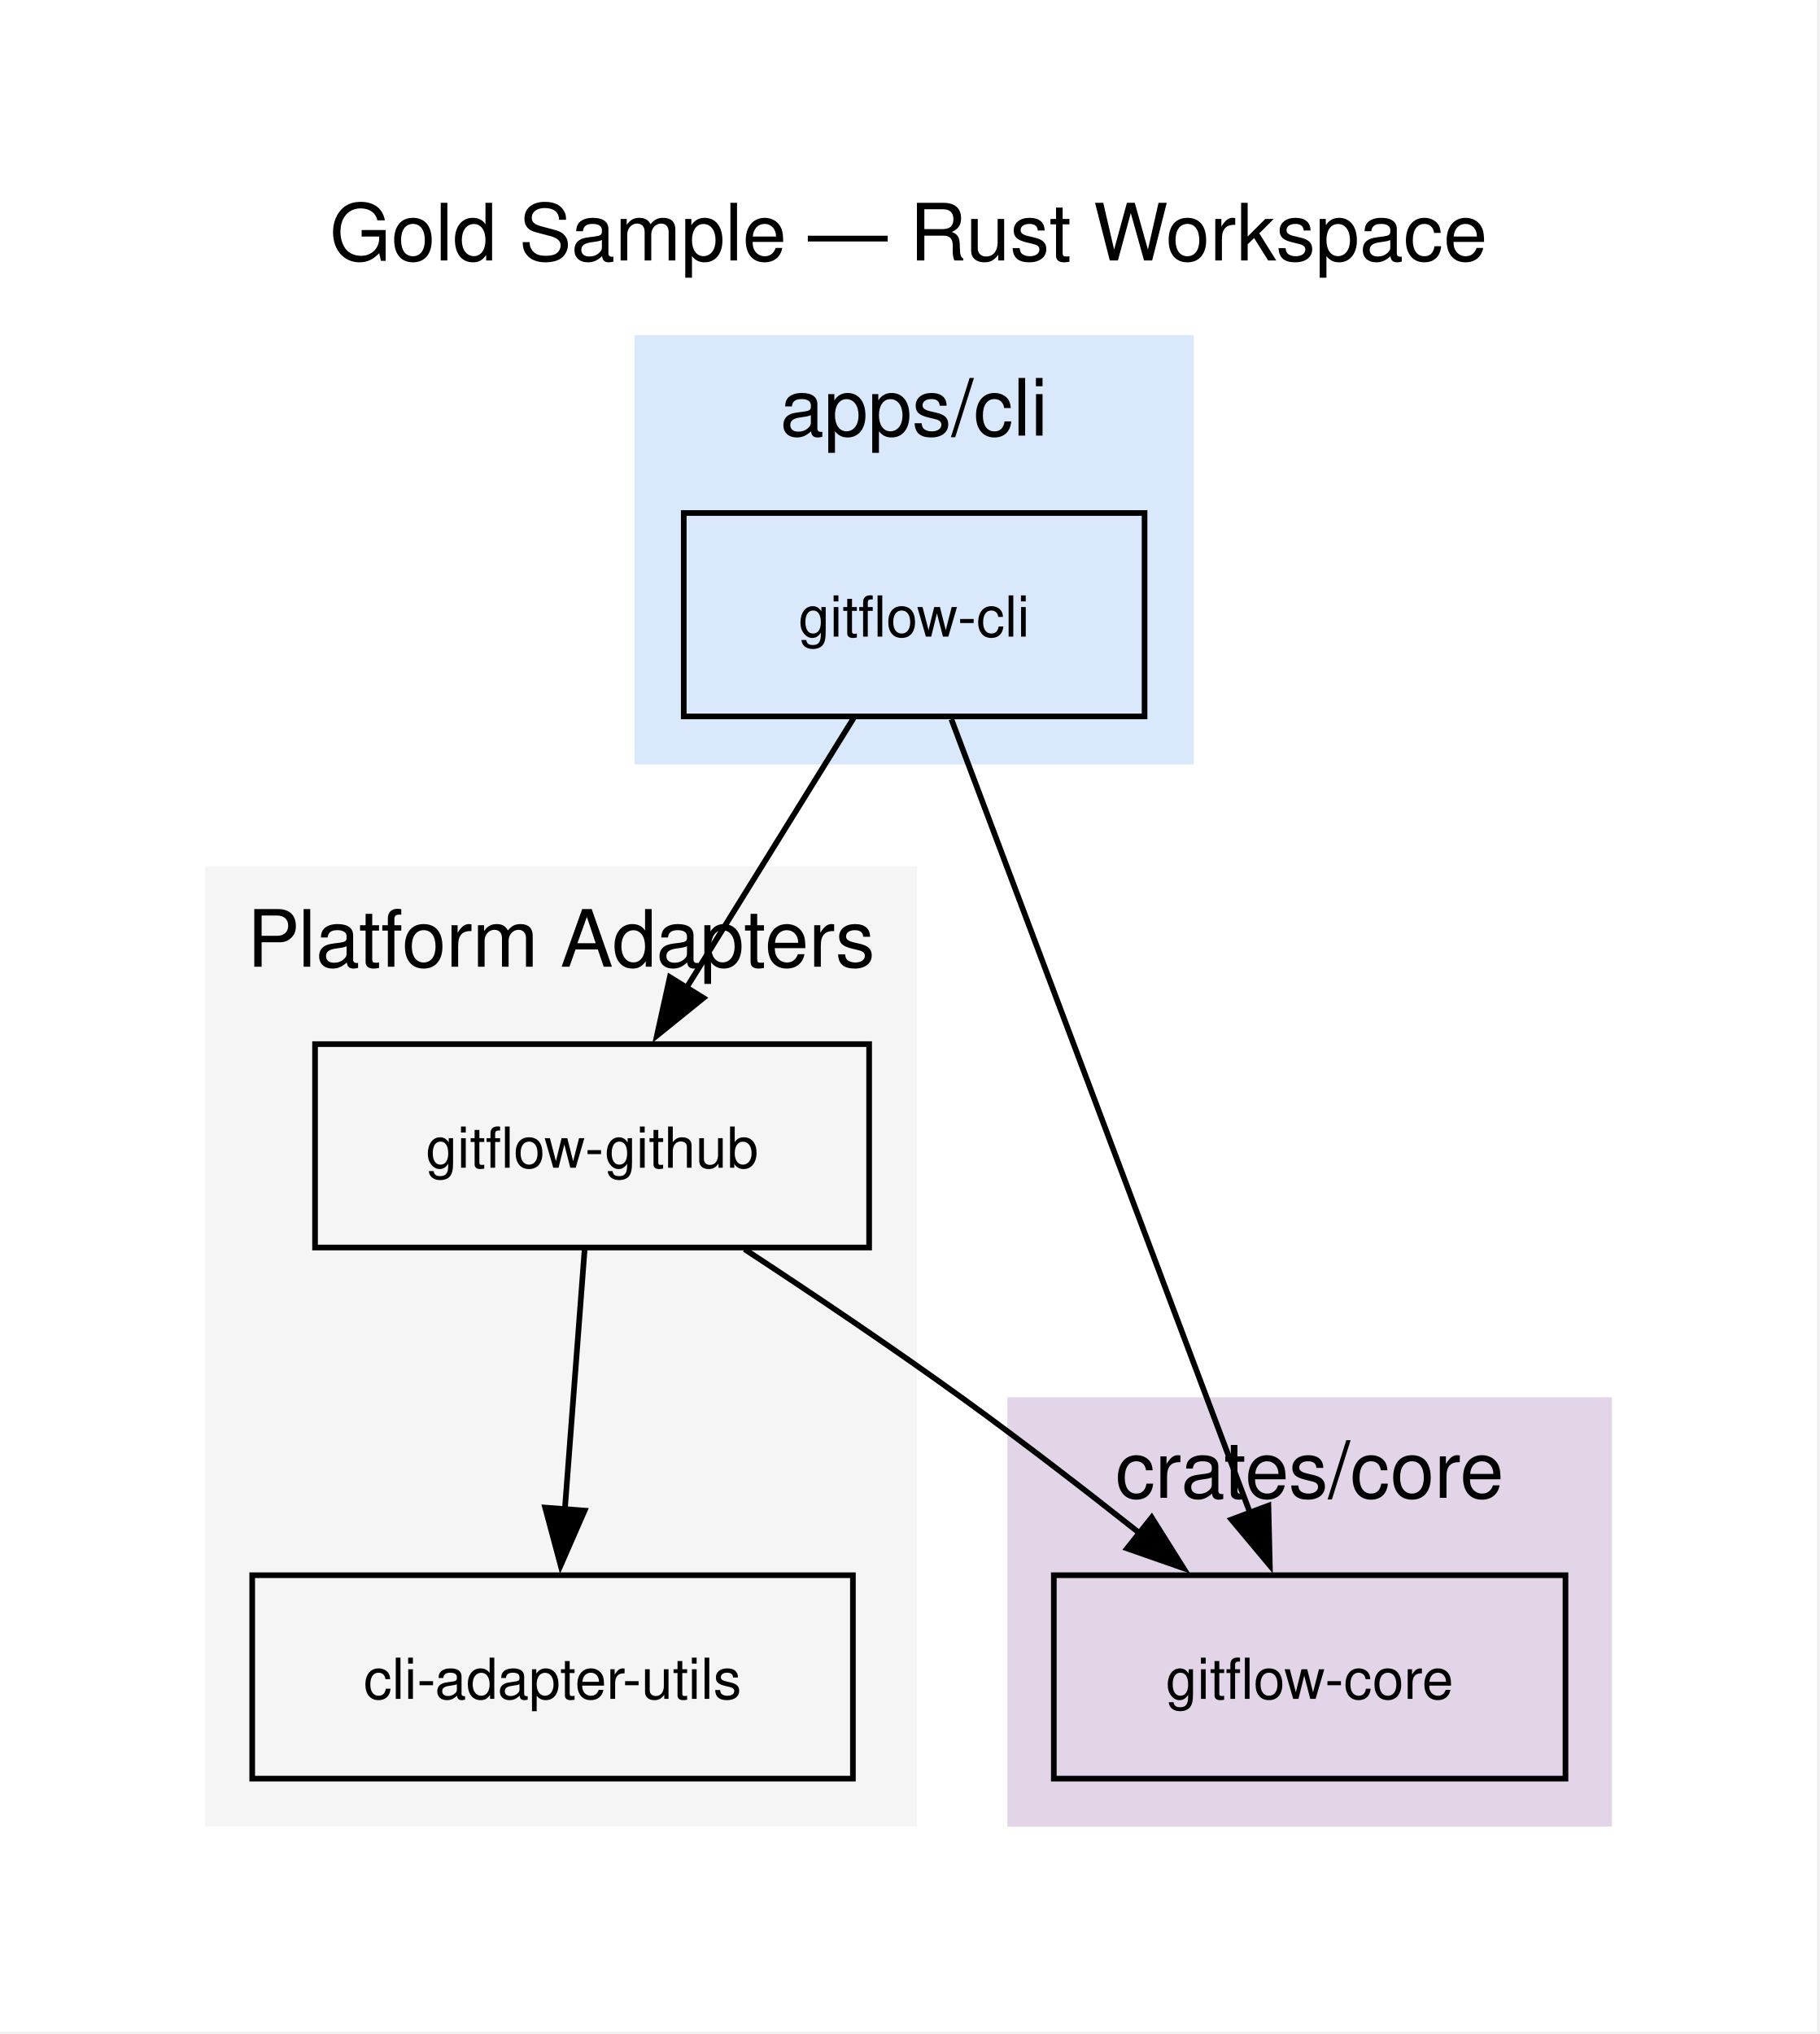
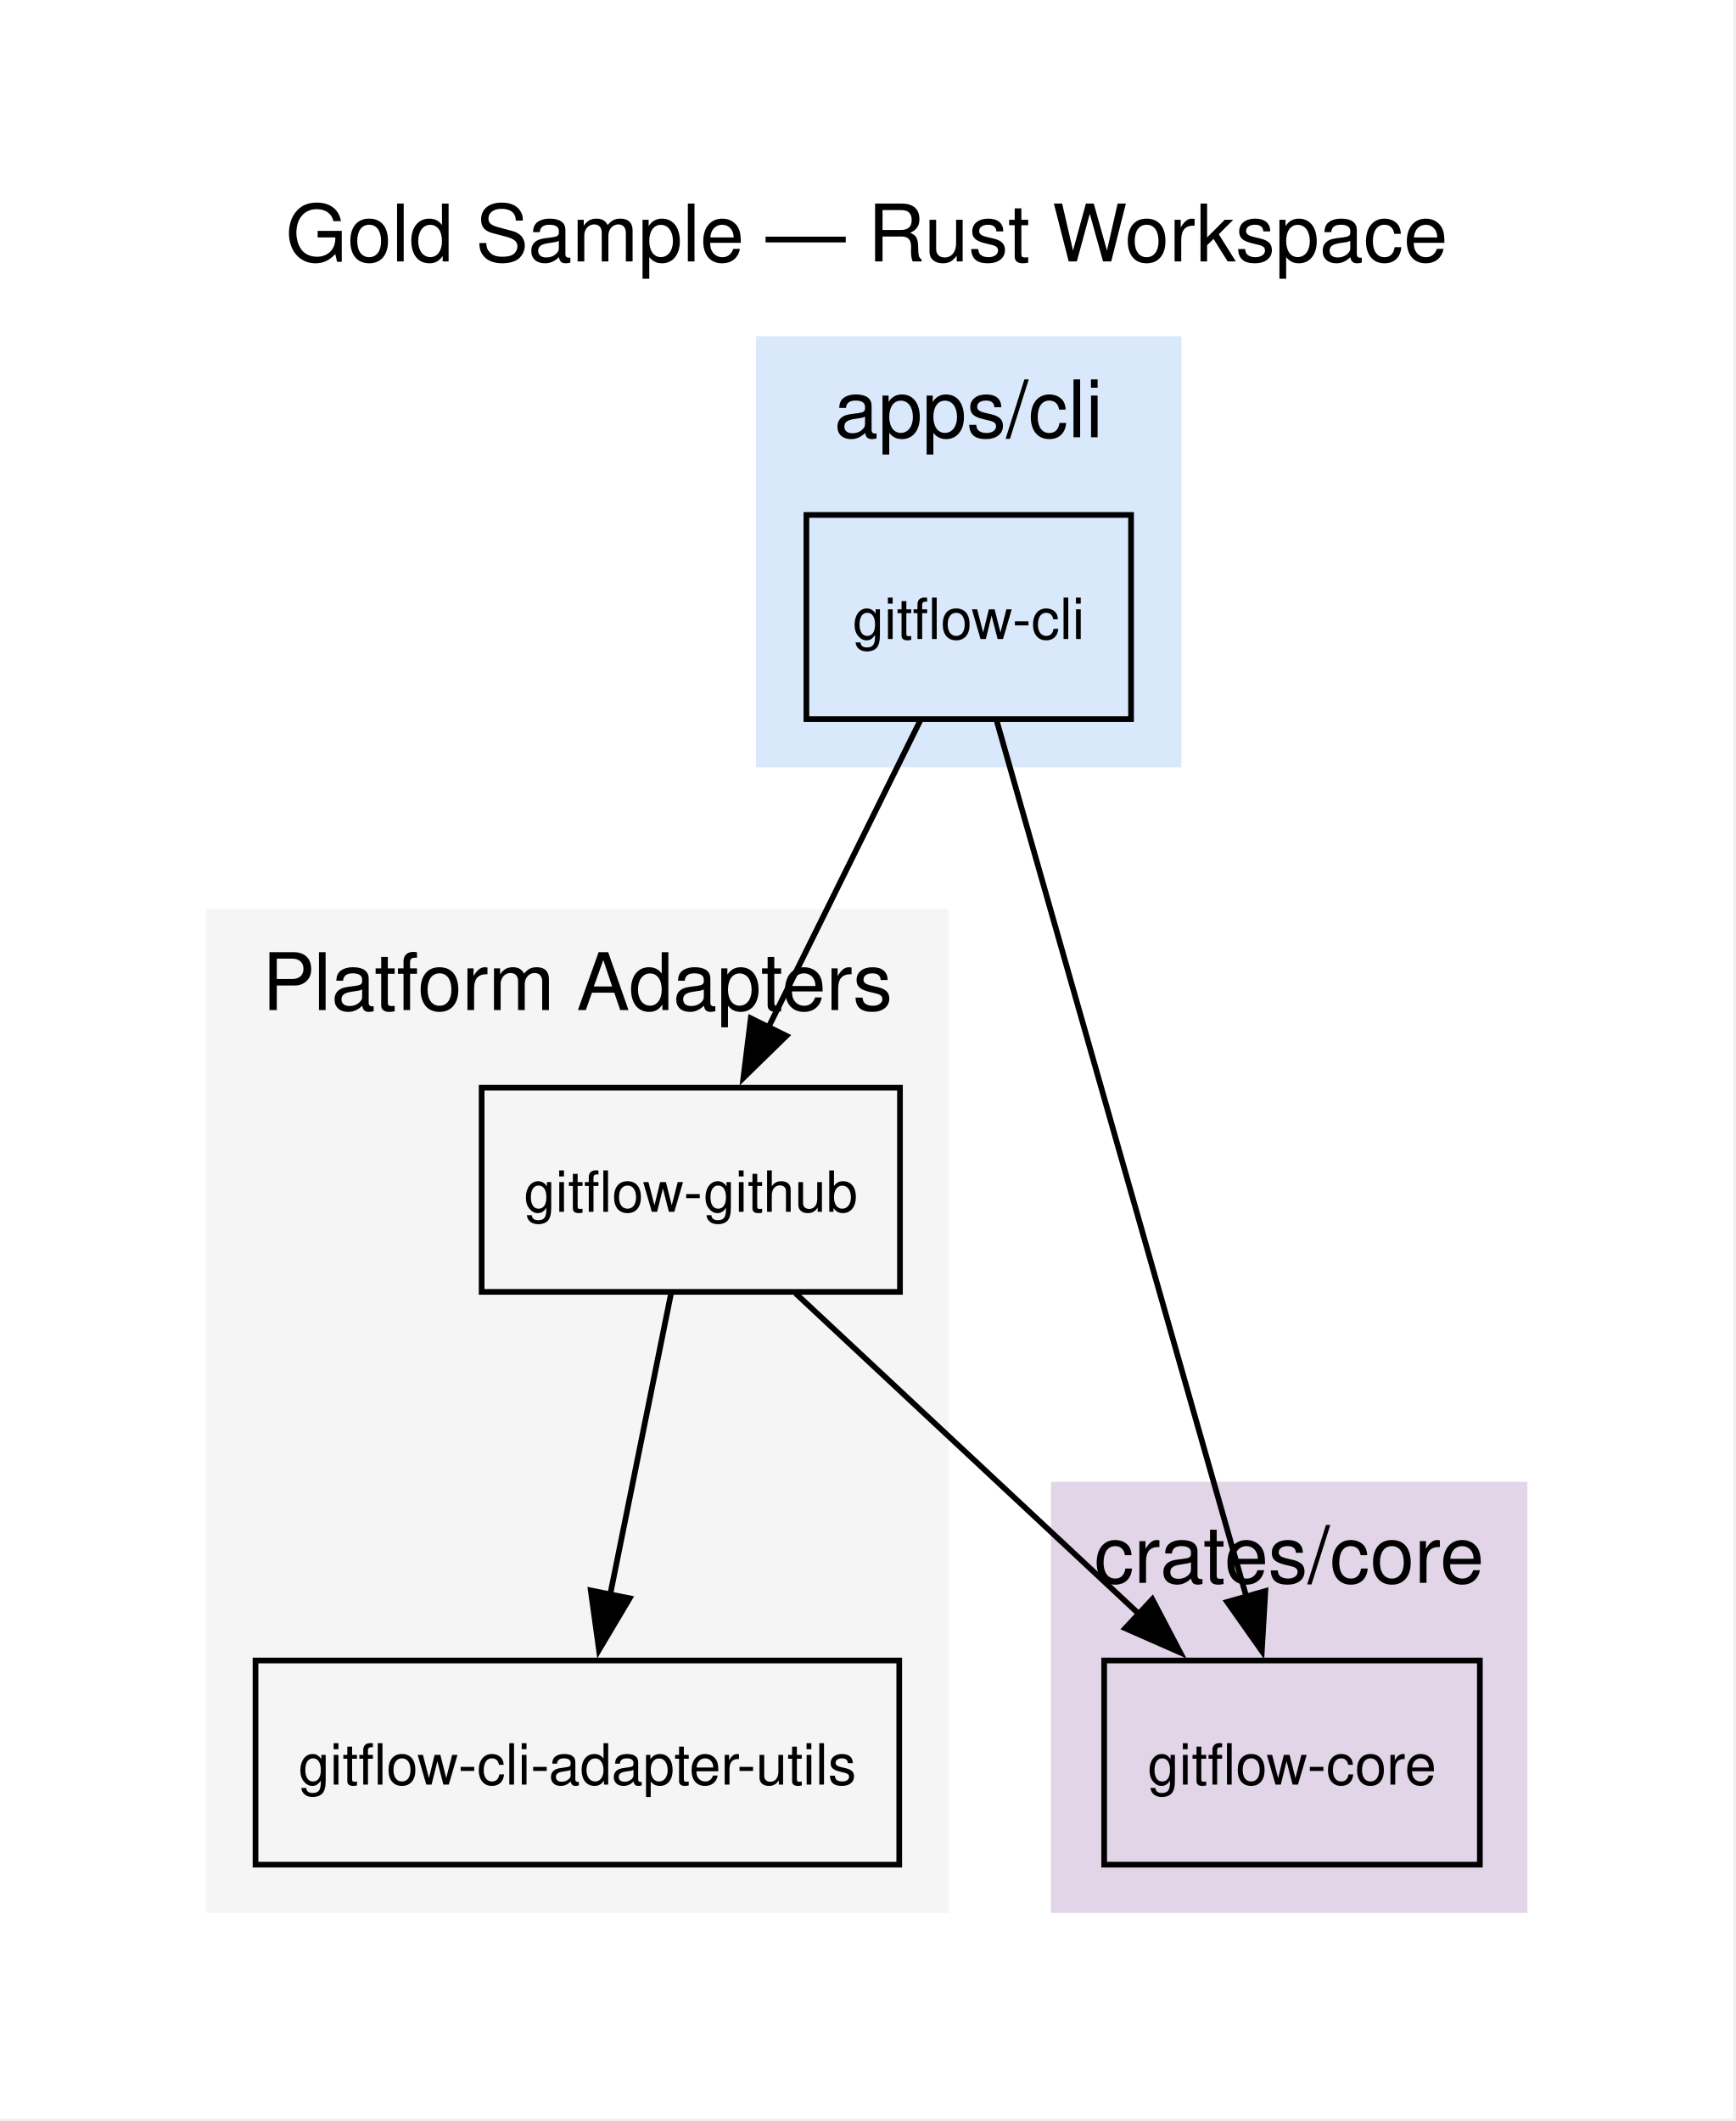
- <svg xmlns="http://www.w3.org/2000/svg" width="322pt" height="360pt" viewBox="0.00 0.00 322.00 360.00">
-   <g id="graph0" class="graph" transform="scale(1 1) rotate(0) translate(28.8 330.8)">
-     <polygon fill="white" stroke="none" points="-28.8,28.8 -28.8,-330.8 292.8,-330.8 292.8,28.8 -28.8,28.8" />
-     <text xml:space="preserve" text-anchor="middle" x="132" y="-284.7" font-family="Helvetica,sans-Serif" font-size="14.00">Gold Sample — Rust Workspace</text>
+ <svg xmlns="http://www.w3.org/2000/svg" width="306pt" height="374pt" viewBox="0.00 0.00 306.00 374.00">
+   <g id="graph0" class="graph" transform="scale(1 1) rotate(0) translate(28.8 344.8)">
+     <polygon fill="white" stroke="none" points="-28.8,28.8 -28.8,-344.8 276.8,-344.8 276.8,28.8 -28.8,28.8" />
+     <text xml:space="preserve" text-anchor="middle" x="124" y="-298.7" font-family="Helvetica,sans-Serif" font-size="14.00">Gold Sample — Rust Workspace</text>
    <g id="clust1" class="cluster">
-       <polygon fill="#dae8fc" stroke="#dae8fc" points="84,-196 84,-271 182,-271 182,-196 84,-196" />
-       <text xml:space="preserve" text-anchor="middle" x="133" y="-253.7" font-family="Helvetica,sans-Serif" font-size="14.00">apps/cli</text>
+       <polygon fill="#dae8fc" stroke="#dae8fc" points="105,-210 105,-285 179,-285 179,-210 105,-210" />
+       <text xml:space="preserve" text-anchor="middle" x="142" y="-267.7" font-family="Helvetica,sans-Serif" font-size="14.00">apps/cli</text>
    </g>
    <g id="clust2" class="cluster">
-       <polygon fill="#e1d5e7" stroke="#e1d5e7" points="150,-8 150,-83 256,-83 256,-8 150,-8" />
-       <text xml:space="preserve" text-anchor="middle" x="203" y="-65.7" font-family="Helvetica,sans-Serif" font-size="14.00">crates/core</text>
+       <polygon fill="#e1d5e7" stroke="#e1d5e7" points="157,-8 157,-83 240,-83 240,-8 157,-8" />
+       <text xml:space="preserve" text-anchor="middle" x="198.5" y="-65.7" font-family="Helvetica,sans-Serif" font-size="14.00">crates/core</text>
    </g>
    <g id="clust3" class="cluster">
-       <polygon fill="#f5f5f5" stroke="#f5f5f5" points="8,-8 8,-177 133,-177 133,-8 8,-8" />
-       <text xml:space="preserve" text-anchor="middle" x="70.5" y="-159.7" font-family="Helvetica,sans-Serif" font-size="14.00">Platform Adapters</text>
+       <polygon fill="#f5f5f5" stroke="#f5f5f5" points="8,-8 8,-184 138,-184 138,-8 8,-8" />
+       <text xml:space="preserve" text-anchor="middle" x="73" y="-166.7" font-family="Helvetica,sans-Serif" font-size="14.00">Platform Adapters</text>
    </g>
    <g id="node1" class="node">
-       <polygon fill="#dae8fc" stroke="black" points="173.78,-240 92.22,-240 92.22,-204 173.78,-204 173.78,-240" />
-       <text xml:space="preserve" text-anchor="middle" x="133" y="-218.12" font-family="Helvetica,sans-Serif" font-size="10.00">gitflow-cli</text>
+       <polygon fill="#dae8fc" stroke="black" points="170.62,-254 113.38,-254 113.38,-218 170.62,-218 170.62,-254" />
+       <text xml:space="preserve" text-anchor="middle" x="142" y="-232.12" font-family="Helvetica,sans-Serif" font-size="10.00">gitflow-cli</text>
    </g>
    <g id="node2" class="node">
-       <polygon fill="#e1d5e7" stroke="black" points="248.28,-52 157.72,-52 157.72,-16 248.28,-16 248.28,-52" />
-       <text xml:space="preserve" text-anchor="middle" x="203" y="-30.12" font-family="Helvetica,sans-Serif" font-size="10.00">gitflow-core</text>
+       <polygon fill="#e1d5e7" stroke="black" points="232.12,-52 165.88,-52 165.88,-16 232.12,-16 232.12,-52" />
+       <text xml:space="preserve" text-anchor="middle" x="199" y="-30.12" font-family="Helvetica,sans-Serif" font-size="10.00">gitflow-core</text>
    </g>
    <g id="edge1" class="edge">
-       <path fill="none" stroke="black" d="M139.59,-203.5C151.76,-171.15 177.87,-101.76 192.51,-62.88" />
-       <polygon fill="black" stroke="black" points="195.7,-64.32 195.95,-53.73 189.15,-61.86 195.7,-64.32" />
+       <path fill="none" stroke="black" d="M146.96,-217.6C156.84,-182.94 179.05,-105.01 191.01,-63.03" />
+       <polygon fill="black" stroke="black" points="194.3,-64.25 193.68,-53.67 187.57,-62.33 194.3,-64.25" />
    </g>
    <g id="node3" class="node">
-       <polygon fill="#f5f5f5" stroke="black" points="125.03,-146 26.96,-146 26.96,-110 125.03,-110 125.03,-146" />
-       <text xml:space="preserve" text-anchor="middle" x="76" y="-124.12" font-family="Helvetica,sans-Serif" font-size="10.00">gitflow-github</text>
+       <polygon fill="#f5f5f5" stroke="black" points="129.88,-153 56.12,-153 56.12,-117 129.88,-117 129.88,-153" />
+       <text xml:space="preserve" text-anchor="middle" x="93" y="-131.12" font-family="Helvetica,sans-Serif" font-size="10.00">gitflow-github</text>
    </g>
    <g id="edge2" class="edge">
-       <path fill="none" stroke="black" d="M122.28,-203.7C113.92,-190.2 102.16,-171.23 92.59,-155.78" />
-       <polygon fill="black" stroke="black" points="95.71,-154.17 87.47,-147.51 89.76,-157.86 95.71,-154.17" />
+       <path fill="none" stroke="black" d="M133.46,-217.76C126.06,-202.8 115.22,-180.89 106.62,-163.51" />
+       <polygon fill="black" stroke="black" points="109.85,-162.15 102.27,-154.74 103.57,-165.25 109.85,-162.15" />
    </g>
    <g id="edge3" class="edge">
-       <path fill="none" stroke="black" d="M102.98,-109.7C115.07,-101.78 129.4,-92.13 142,-83 152.25,-75.57 163.2,-67.12 172.94,-59.41" />
-       <polygon fill="black" stroke="black" points="175.04,-62.22 180.68,-53.24 170.68,-56.74 175.04,-62.22" />
+       <path fill="none" stroke="black" d="M111.46,-116.76C128.23,-101.09 153.17,-77.8 172.14,-60.08" />
+       <polygon fill="black" stroke="black" points="174.37,-62.8 179.29,-53.41 169.59,-57.68 174.37,-62.8" />
    </g>
    <g id="node4" class="node">
-       <polygon fill="#f5f5f5" stroke="black" points="122.16,-52 15.84,-52 15.84,-16 122.16,-16 122.16,-52" />
-       <text xml:space="preserve" text-anchor="middle" x="69" y="-30.12" font-family="Helvetica,sans-Serif" font-size="10.00">cli-adapter-utils</text>
+       <polygon fill="#f5f5f5" stroke="black" points="129.75,-52 16.25,-52 16.25,-16 129.75,-16 129.75,-52" />
+       <text xml:space="preserve" text-anchor="middle" x="73" y="-30.12" font-family="Helvetica,sans-Serif" font-size="10.00">gitflow-cli-adapter-utils</text>
    </g>
    <g id="edge4" class="edge">
-       <path fill="none" stroke="black" d="M74.68,-109.7C73.7,-96.72 72.32,-78.66 71.17,-63.56" />
-       <polygon fill="black" stroke="black" points="74.67,-63.44 70.43,-53.74 67.69,-63.97 74.67,-63.44" />
+       <path fill="none" stroke="black" d="M89.52,-116.76C86.55,-102.08 82.23,-80.71 78.76,-63.5" />
+       <polygon fill="black" stroke="black" points="82.22,-62.97 76.81,-53.86 75.36,-64.36 82.22,-62.97" />
    </g>
  </g>
</svg>
